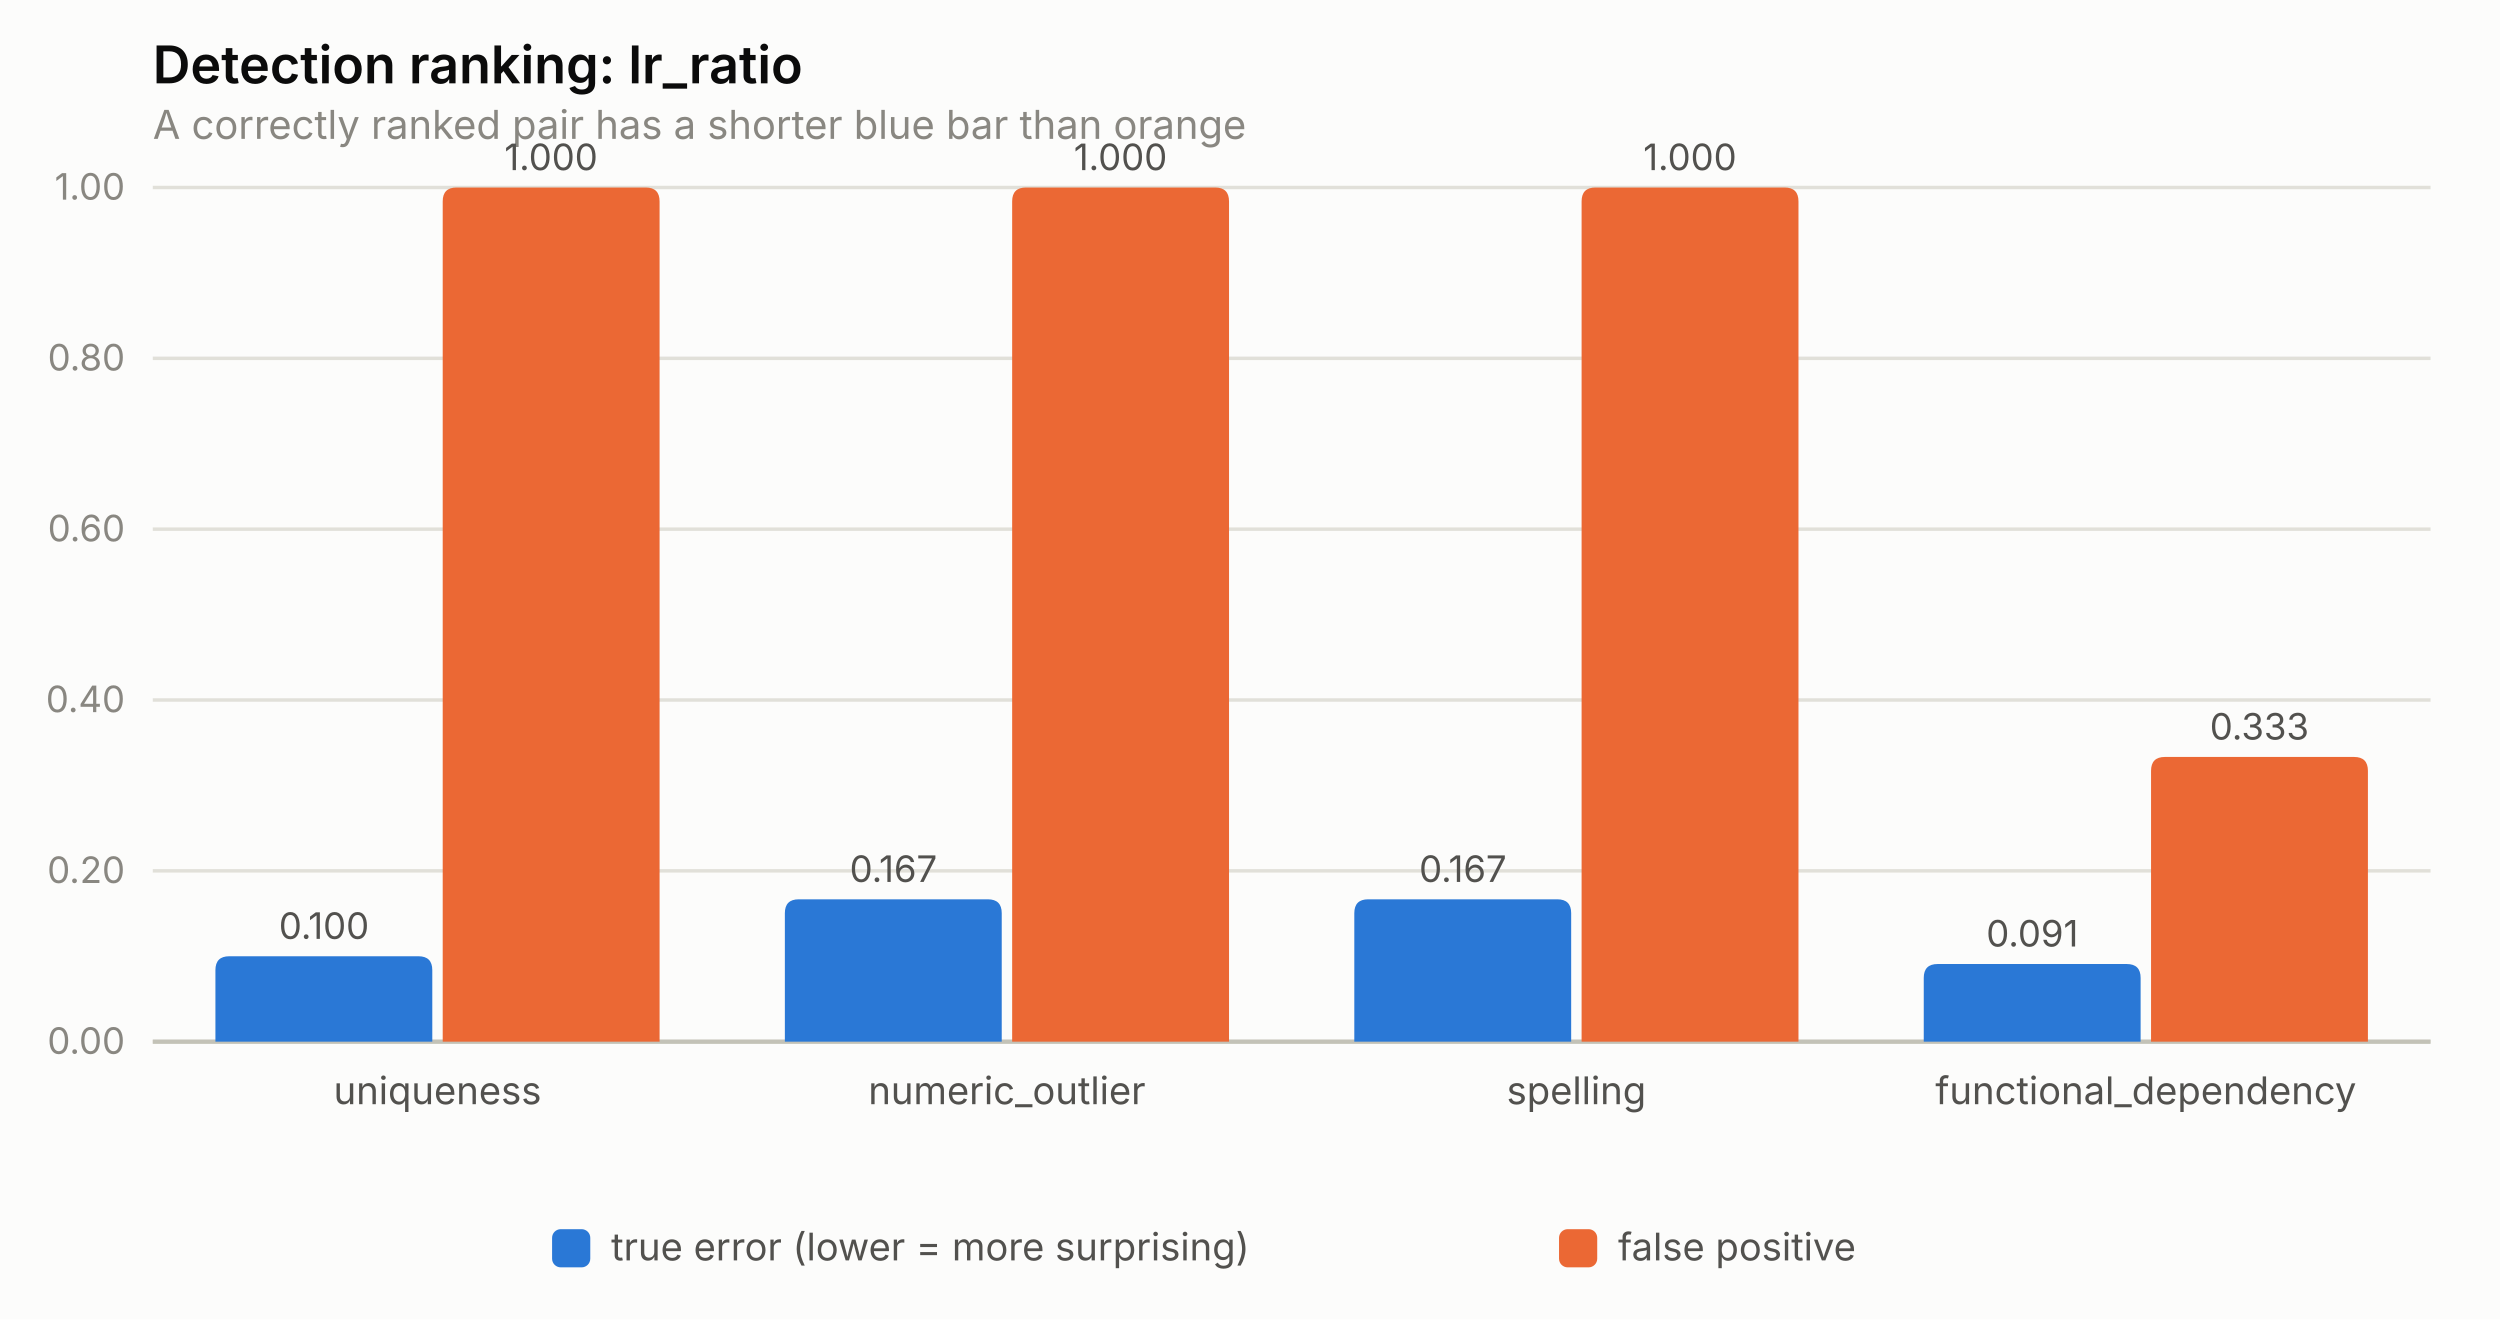
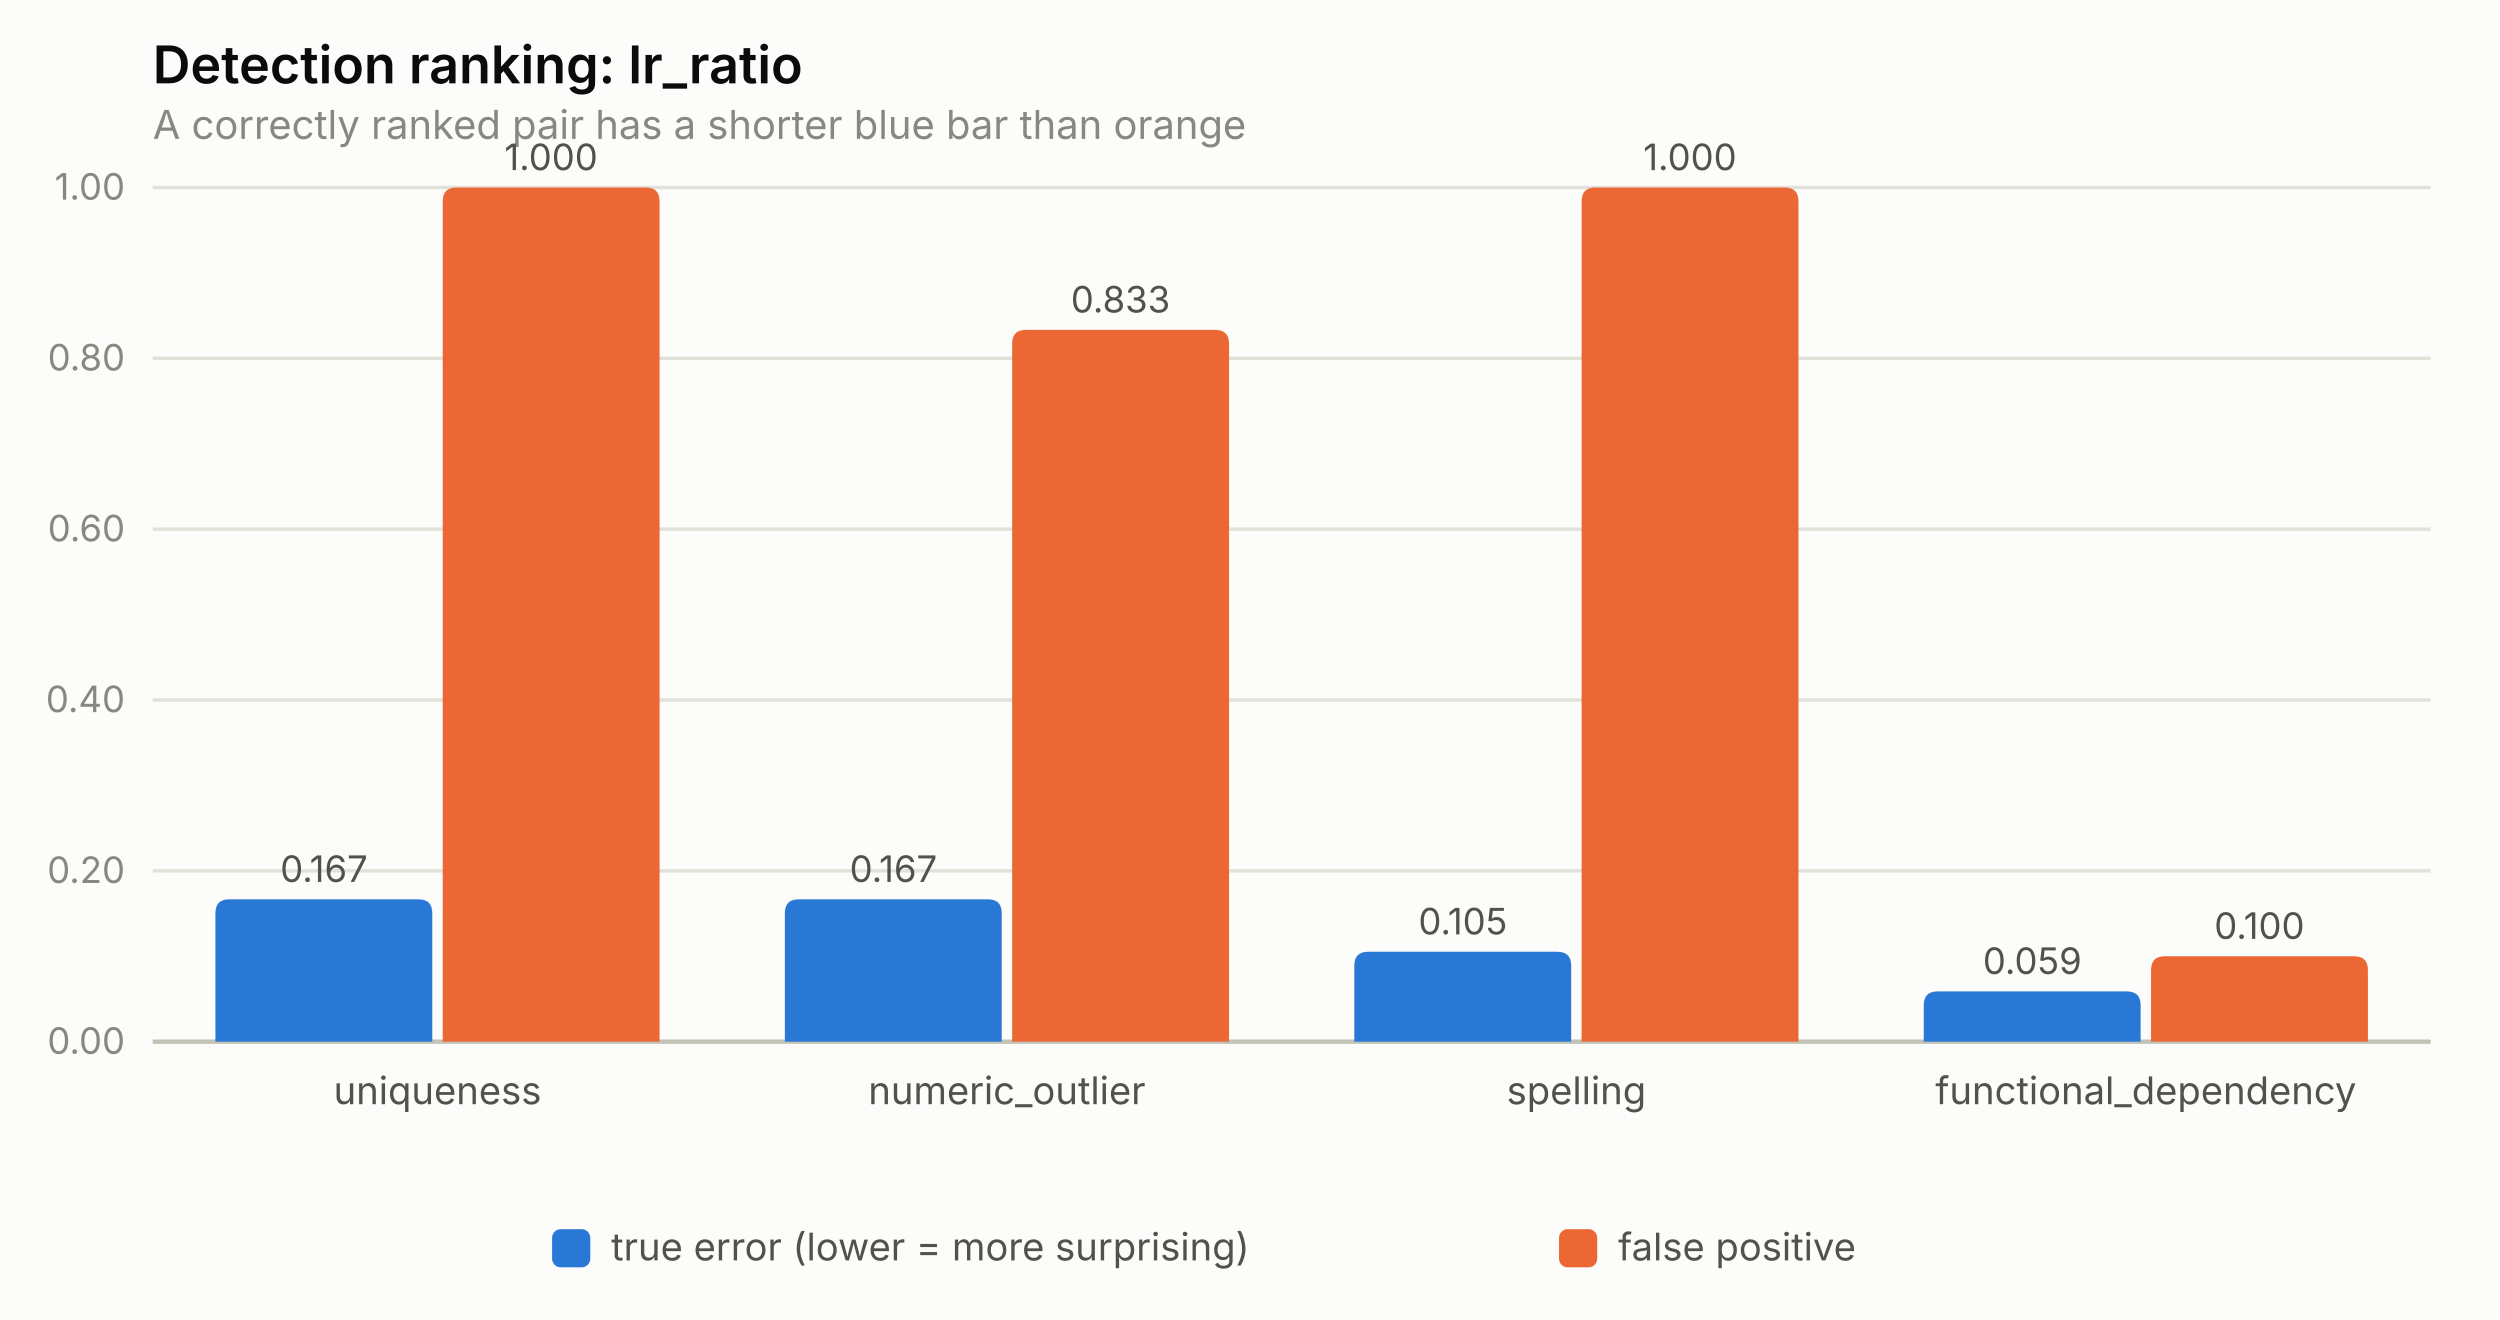
<svg xmlns="http://www.w3.org/2000/svg" viewBox="0 0 720 380" font-family="system-ui, -apple-system, 'Segoe UI', sans-serif" role="img" aria-label="Detection ranking: lr_ratio">
  <rect x="0" y="0" width="720" height="380" fill="#fcfcfb" />
  <text x="44" y="24" font-size="15" font-weight="600" fill="#0b0b0b">Detection ranking: lr_ratio</text>
  <text x="44" y="40" font-size="11.5" fill="#898781">A correctly ranked pair has a shorter blue bar than orange</text>
  <line x1="44" y1="300.0" x2="700" y2="300.0" stroke="#e1e0d9" stroke-width="1" />
  <text x="36" y="303.5" font-size="10.5" fill="#898781" text-anchor="end">0.00</text>
  <line x1="44" y1="250.8" x2="700" y2="250.8" stroke="#e1e0d9" stroke-width="1" />
  <text x="36" y="254.3" font-size="10.5" fill="#898781" text-anchor="end">0.20</text>
  <line x1="44" y1="201.6" x2="700" y2="201.6" stroke="#e1e0d9" stroke-width="1" />
  <text x="36" y="205.1" font-size="10.5" fill="#898781" text-anchor="end">0.40</text>
  <line x1="44" y1="152.4" x2="700" y2="152.4" stroke="#e1e0d9" stroke-width="1" />
  <text x="36" y="155.9" font-size="10.5" fill="#898781" text-anchor="end">0.60</text>
  <line x1="44" y1="103.2" x2="700" y2="103.2" stroke="#e1e0d9" stroke-width="1" />
  <text x="36" y="106.7" font-size="10.5" fill="#898781" text-anchor="end">0.80</text>
  <line x1="44" y1="54.0" x2="700" y2="54.0" stroke="#e1e0d9" stroke-width="1" />
  <text x="36" y="57.5" font-size="10.5" fill="#898781" text-anchor="end">1.00</text>
  <line x1="44" y1="300.0" x2="700" y2="300.0" stroke="#c3c2b7" stroke-width="1.25" />
-   <path d="M 62.04,279.4 Q 62.04,275.4 66.04,275.4 L 120.5,275.4 Q 124.5,275.4 124.5,279.4 L 124.5,300.0 L 62.04,300.0 Z" fill="#2a78d6" />
-   <text x="93.3" y="270.4" font-size="10.5" fill="#52514e" text-anchor="middle">0.100</text>
+   <path d="M 62.04,263 Q 62.04,259 66.04,259 L 120.5,259 Q 124.5,259 124.5,263 L 124.5,300.0 L 62.04,300.0 Z" fill="#2a78d6" />
+   <text x="93.3" y="254.0" font-size="10.5" fill="#52514e" text-anchor="middle">0.167</text>
  <path d="M 127.5,58.0 Q 127.5,54.0 131.5,54.0 L 185.96,54.0 Q 189.96,54.0 189.96,58.0 L 189.96,300.0 L 127.5,300.0 Z" fill="#eb6834" />
  <text x="158.7" y="49.0" font-size="10.5" fill="#52514e" text-anchor="middle">1.000</text>
  <text x="126.0" y="318.0" font-size="11" fill="#52514e" text-anchor="middle">uniqueness</text>
-   <path d="M 226.04,263.0 Q 226.04,259.0 230.04,259.0 L 284.5,259.0 Q 288.5,259.0 288.5,263.0 L 288.5,300.0 L 226.04,300.0 Z" fill="#2a78d6" />
+   <path d="M 226.04,263 Q 226.04,259 230.04,259 L 284.5,259 Q 288.5,259 288.5,263 L 288.5,300.0 L 226.04,300.0 Z" fill="#2a78d6" />
  <text x="257.3" y="254.0" font-size="10.5" fill="#52514e" text-anchor="middle">0.167</text>
-   <path d="M 291.5,58.0 Q 291.5,54.0 295.5,54.0 L 349.96,54.0 Q 353.96,54.0 353.96,58.0 L 353.96,300.0 L 291.5,300.0 Z" fill="#eb6834" />
-   <text x="322.7" y="49.0" font-size="10.5" fill="#52514e" text-anchor="middle">1.000</text>
+   <path d="M 291.5,99 Q 291.5,95 295.5,95 L 349.96,95 Q 353.96,95 353.96,99 L 353.96,300.0 L 291.5,300.0 Z" fill="#eb6834" />
+   <text x="322.7" y="90.0" font-size="10.5" fill="#52514e" text-anchor="middle">0.833</text>
  <text x="290.0" y="318.0" font-size="11" fill="#52514e" text-anchor="middle">numeric_outlier</text>
-   <path d="M 390.04,263.0 Q 390.04,259.0 394.04,259.0 L 448.5,259.0 Q 452.5,259.0 452.5,263.0 L 452.5,300.0 L 390.04,300.0 Z" fill="#2a78d6" />
-   <text x="421.3" y="254.0" font-size="10.5" fill="#52514e" text-anchor="middle">0.167</text>
+   <path d="M 390.04,278.105 Q 390.04,274.105 394.04,274.105 L 448.5,274.105 Q 452.5,274.105 452.5,278.105 L 452.5,300.0 L 390.04,300.0 Z" fill="#2a78d6" />
+   <text x="421.3" y="269.1" font-size="10.5" fill="#52514e" text-anchor="middle">0.105</text>
  <path d="M 455.5,58.0 Q 455.5,54.0 459.5,54.0 L 513.96,54.0 Q 517.96,54.0 517.96,58.0 L 517.96,300.0 L 455.5,300.0 Z" fill="#eb6834" />
  <text x="486.7" y="49.0" font-size="10.5" fill="#52514e" text-anchor="middle">1.000</text>
  <text x="454.0" y="318.0" font-size="11" fill="#52514e" text-anchor="middle">spelling</text>
-   <path d="M 554.04,281.636 Q 554.04,277.636 558.04,277.636 L 612.5,277.636 Q 616.5,277.636 616.5,281.636 L 616.5,300.0 L 554.04,300.0 Z" fill="#2a78d6" />
-   <text x="585.3" y="272.6" font-size="10.5" fill="#52514e" text-anchor="middle">0.091</text>
-   <path d="M 619.5,222.0 Q 619.5,218.0 623.5,218.0 L 677.96,218.0 Q 681.96,218.0 681.96,222.0 L 681.96,300.0 L 619.5,300.0 Z" fill="#eb6834" />
-   <text x="650.7" y="213.0" font-size="10.5" fill="#52514e" text-anchor="middle">0.333</text>
+   <path d="M 554.04,289.529 Q 554.04,285.529 558.04,285.529 L 612.5,285.529 Q 616.5,285.529 616.5,289.529 L 616.5,300.0 L 554.04,300.0 Z" fill="#2a78d6" />
+   <text x="585.3" y="280.5" font-size="10.5" fill="#52514e" text-anchor="middle">0.059</text>
+   <path d="M 619.5,279.4 Q 619.5,275.4 623.5,275.4 L 677.96,275.4 Q 681.96,275.4 681.96,279.4 L 681.96,300.0 L 619.5,300.0 Z" fill="#eb6834" />
+   <text x="650.7" y="270.4" font-size="10.5" fill="#52514e" text-anchor="middle">0.100</text>
  <text x="618.0" y="318.0" font-size="11" fill="#52514e" text-anchor="middle">functional_dependency</text>
  <rect x="159.0" y="354.0" width="11" height="11" rx="2.5" fill="#2a78d6" />
  <text x="176.0" y="363.0" font-size="11" fill="#52514e">true error (lower = more surprising)</text>
  <rect x="449.0" y="354.0" width="11" height="11" rx="2.5" fill="#eb6834" />
  <text x="466.0" y="363.0" font-size="11" fill="#52514e">false positive</text>
</svg>
